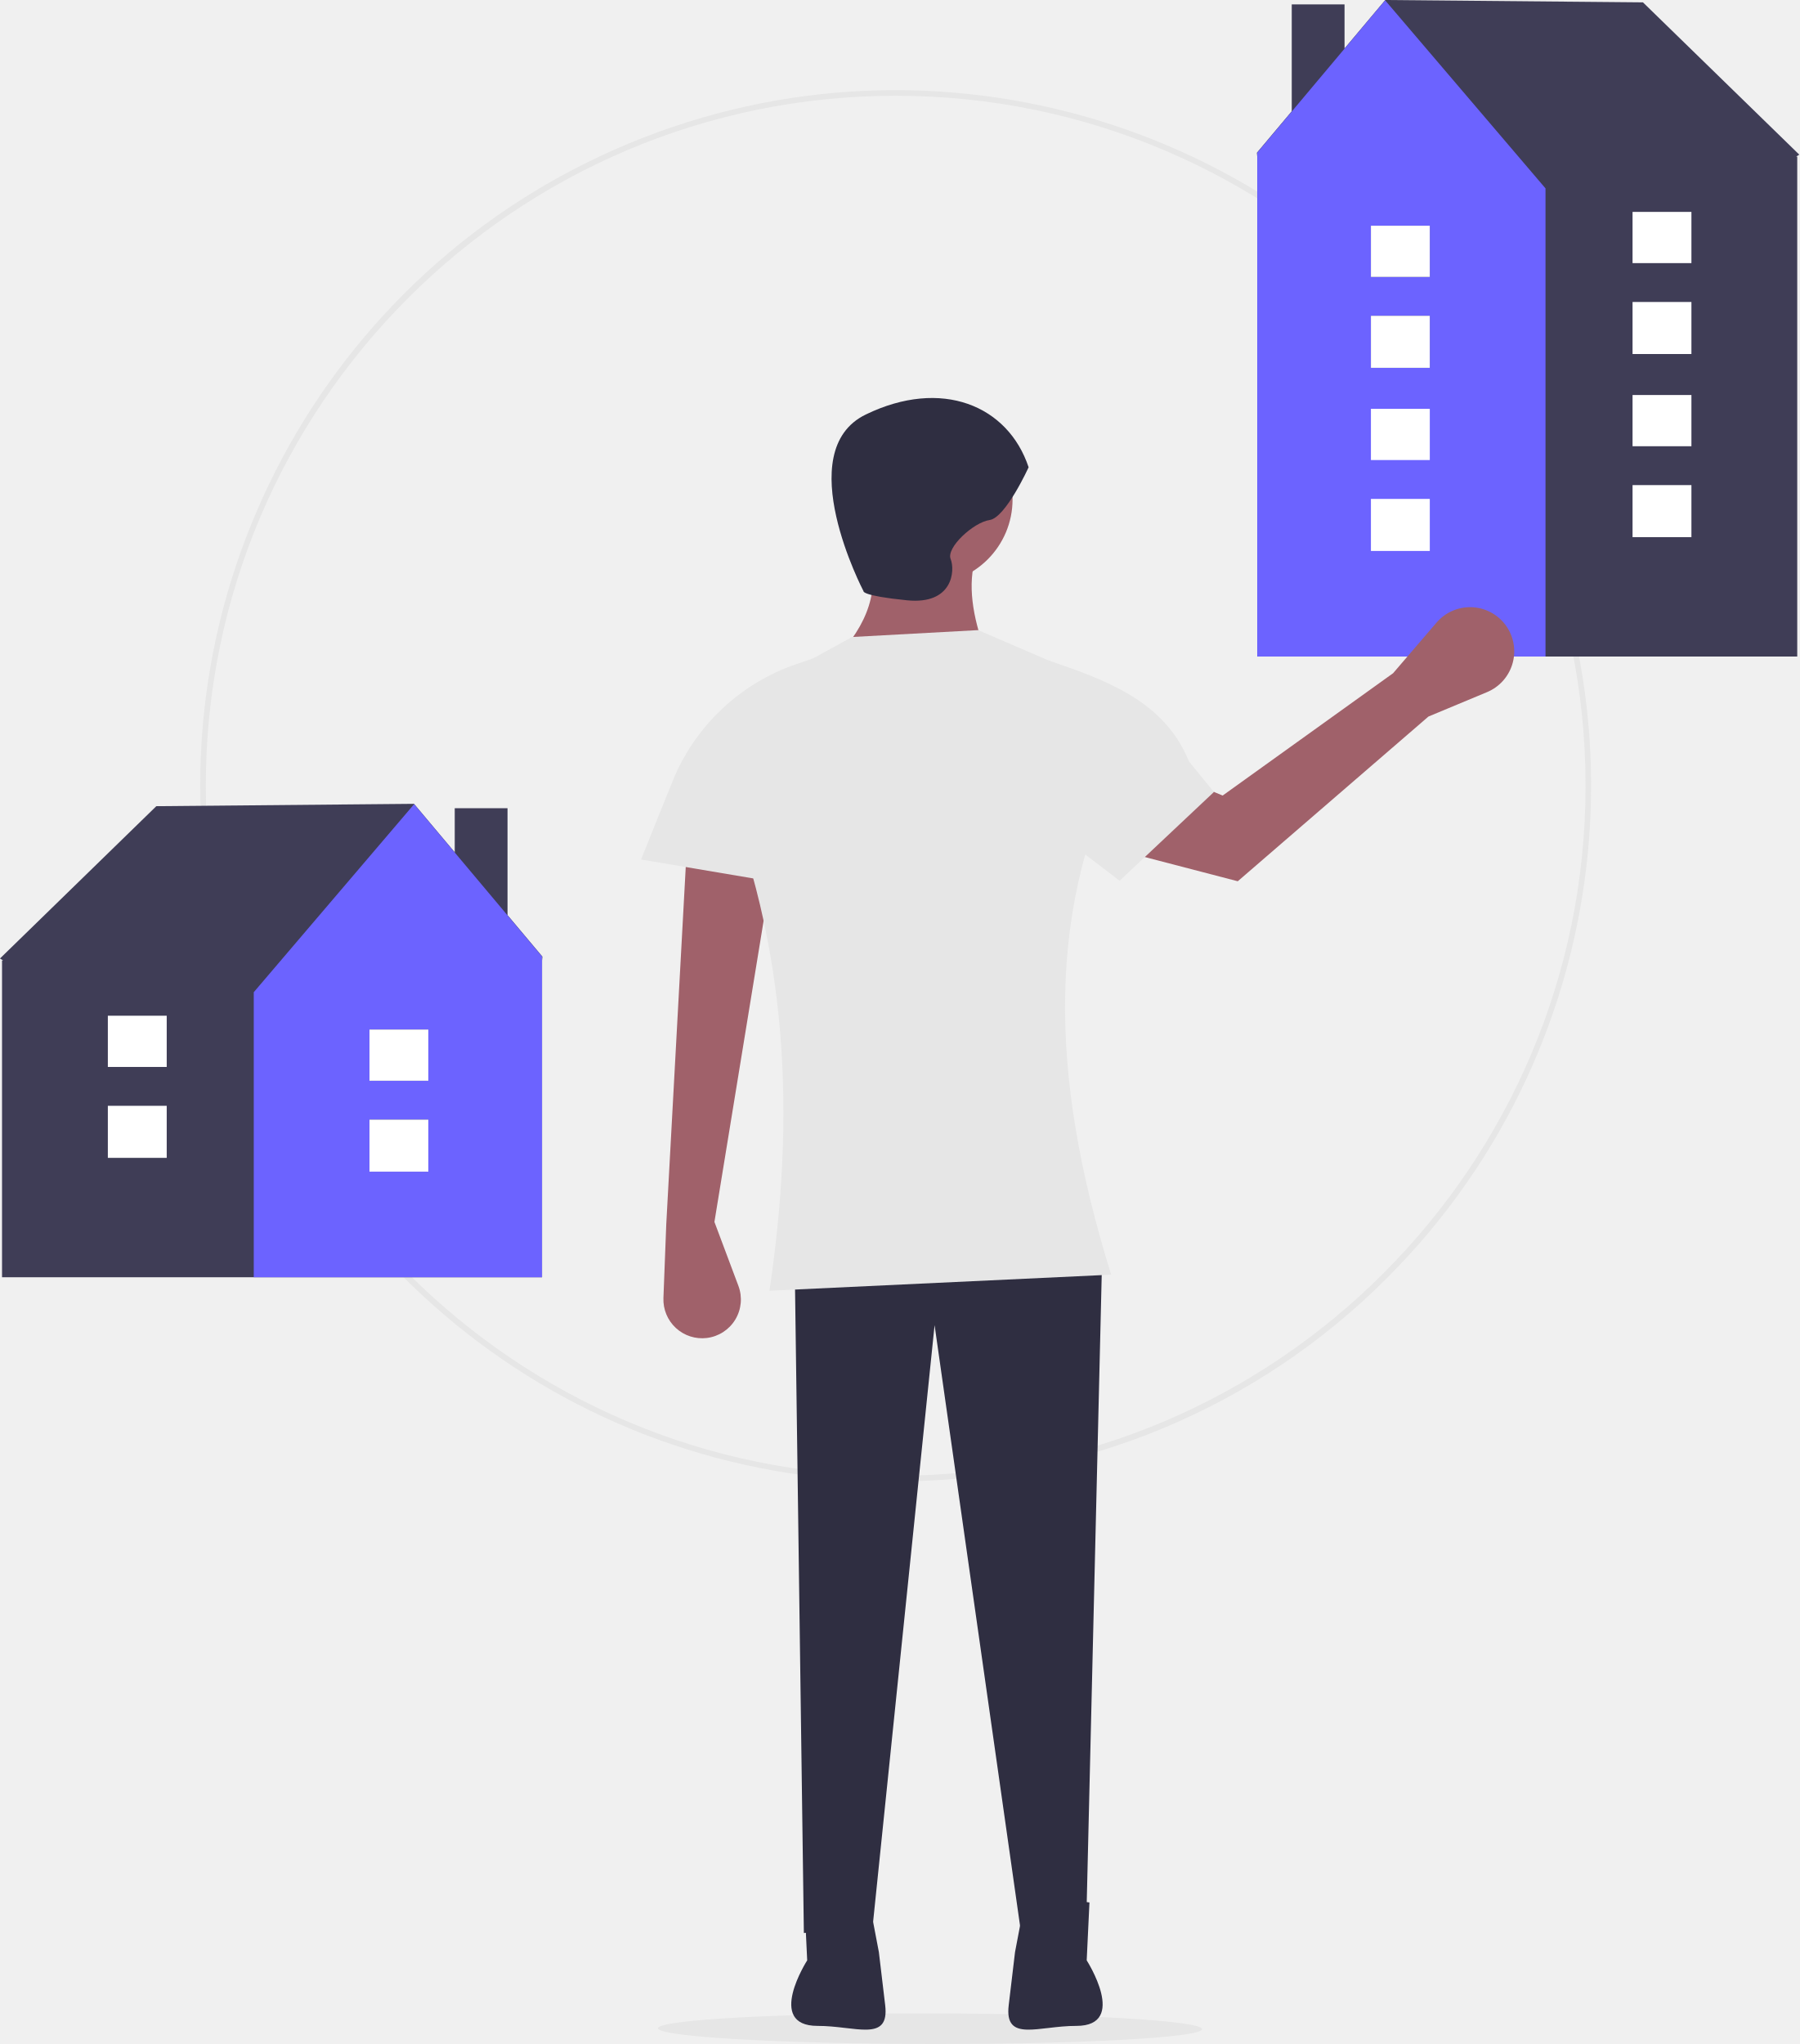
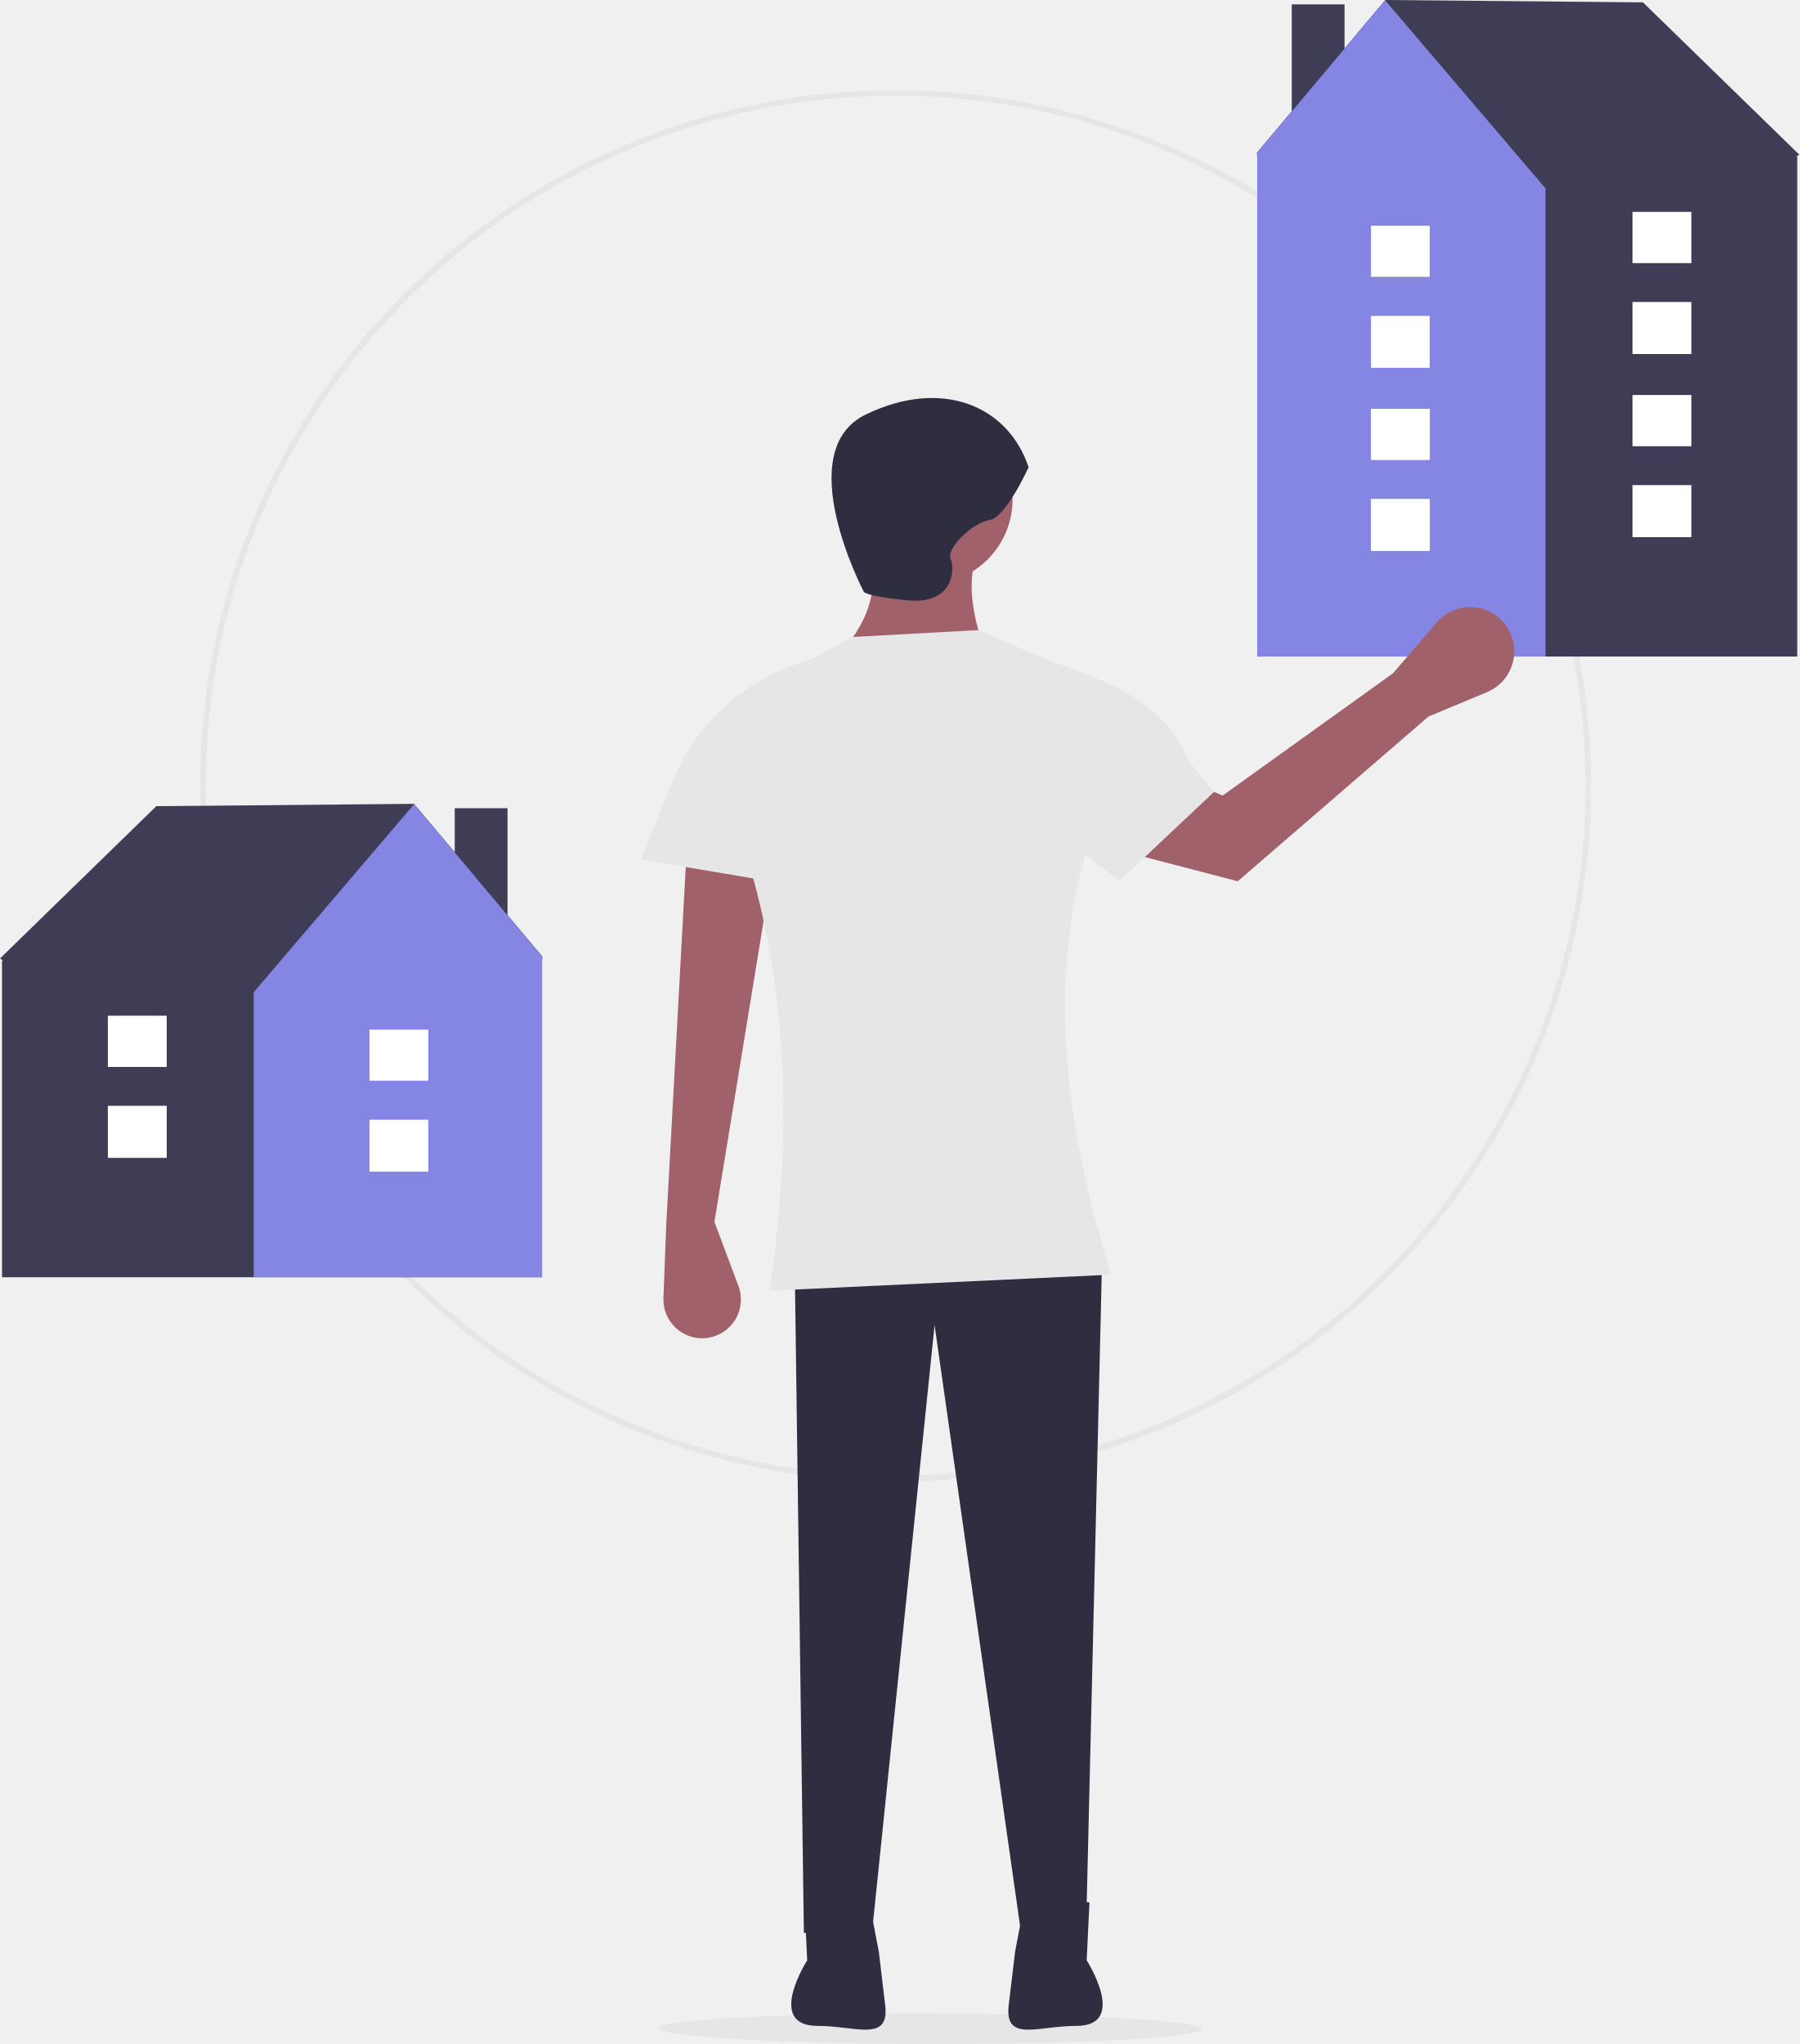
<svg xmlns="http://www.w3.org/2000/svg" id="efec5e00-3a03-4cc7-a116-3276bdc4c472" data-name="Layer 1" width="648.601" height="736.677" viewBox="0 0 648.601 736.677">
  <ellipse cx="610.961" cy="812.823" rx="5.513" ry="98.066" transform="translate(-478.5417 1340.817) rotate(-89.90804)" fill="#e6e6e6" />
  <path d="M598.576,615.545a250.685,250.685,0,1,1,177.26-73.424A249.045,249.045,0,0,1,598.576,615.545Zm0-499.369c-137.125,0-248.684,111.559-248.684,248.684S461.451,613.545,598.576,613.545c137.125,0,248.684-111.56,248.684-248.685S735.7,116.176,598.576,116.176Z" transform="translate(-275.6997 -81.66159)" fill="#e6e6e6" />
  <rect x="163.923" y="291.289" width="19.027" height="65.862" fill="#3f3d56" />
  <polygon points="195.515 344.761 149.239 289.708 56.349 290.557 0 345.442 1.139 346.174 0.732 346.174 0.732 460.334 195.39 460.334 195.39 346.174 195.515 344.761" fill="#3f3d56" />
-   <polygon points="149.287 289.825 91.475 357.603 91.475 460.334 195.39 460.334 195.39 344.71 149.287 289.825" fill="#6c63ff" />
+   <polygon points="149.287 289.825 91.475 357.603 91.475 460.334 195.39 460.334 195.39 344.71 149.287 289.825" fill="#8585e4" />
  <rect x="133.187" y="403.523" width="21.222" height="18.758" fill="#3f3d56" />
  <rect x="133.187" y="371.055" width="21.222" height="18.46" fill="#3f3d56" />
  <rect x="133.187" y="403.523" width="21.222" height="18.758" fill="#fff" />
  <rect x="133.187" y="371.055" width="21.222" height="18.46" fill="#fff" />
  <rect x="38.875" y="398.545" width="21.222" height="18.758" fill="#3f3d56" />
  <rect x="38.875" y="366.077" width="21.222" height="18.46" fill="#3f3d56" />
  <rect x="38.875" y="398.545" width="21.222" height="18.758" fill="#fff" />
  <rect x="38.875" y="366.077" width="21.222" height="18.46" fill="#fff" />
  <rect x="465.651" y="1.581" width="19.027" height="65.862" fill="#3f3d56" />
  <polygon points="453.211 56.466 453.211 236.624 647.869 236.624 647.869 56.466 647.462 56.466 648.601 55.734 592.252 0.849 499.362 0 453.086 55.053 453.211 56.466" fill="#3f3d56" />
-   <polygon points="453.211 55.002 453.211 236.624 557.126 236.624 557.126 67.896 499.314 0.117 453.211 55.002" fill="#6c63ff" />
+   <polygon points="453.211 55.002 453.211 236.624 557.126 236.624 557.126 67.896 499.314 0.117 453.211 55.002" fill="#8585e4" />
  <rect x="494.191" y="113.815" width="21.222" height="18.758" fill="#3f3d56" />
  <rect x="494.191" y="81.347" width="21.222" height="18.46" fill="#3f3d56" />
  <rect x="494.191" y="113.815" width="21.222" height="18.758" fill="#fff" />
  <rect x="494.191" y="81.347" width="21.222" height="18.46" fill="#fff" />
  <rect x="588.504" y="108.837" width="21.222" height="18.758" fill="#3f3d56" />
  <rect x="588.504" y="76.37" width="21.222" height="18.46" fill="#3f3d56" />
  <rect x="588.504" y="108.837" width="21.222" height="18.758" fill="#fff" />
  <rect x="588.504" y="76.37" width="21.222" height="18.46" fill="#fff" />
  <rect x="494.191" y="179.812" width="21.222" height="18.758" fill="#fff" />
  <rect x="494.191" y="147.344" width="21.222" height="18.46" fill="#fff" />
  <rect x="588.504" y="174.835" width="21.222" height="18.758" fill="#fff" />
  <rect x="588.504" y="142.367" width="21.222" height="18.46" fill="#fff" />
  <circle cx="334.42" cy="179.978" r="30.588" fill="#a0616a" />
  <path d="M578.705,317.029l52.082-.827c-4.48-12.344-6.421-23.902-3.307-33.895l-39.682-4.134Q595.841,297.601,578.705,317.029Z" transform="translate(-275.6997 -81.66159)" fill="#a0616a" />
  <path d="M533.236,522.052l8.649,23.063a13.966,13.966,0,0,1-11.386,18.767h0a13.966,13.966,0,0,1-15.646-14.4l1.023-26.604,7.44-136.406,30.588,9.094Z" transform="translate(-275.6997 -81.66159)" fill="#a0616a" />
  <polygon points="289.778 696.669 314.579 694.189 336.9 477.592 368.315 698.323 391.463 697.496 397.25 455.271 286.471 455.271 289.778 696.669" fill="#2f2e41" />
  <path d="M646.495,250.066s-8.267,18.188-14.054,19.014-15.707,9.92-14.054,14.054.827,16.534-15.707,14.881-15.707-3.307-15.707-3.307-26.455-50.429.827-63.656S639.054,227.745,646.495,250.066Z" transform="translate(-275.6997 -81.66159)" fill="#2f2e41" />
  <path d="M668.427,767.325l-.994,20.867s15.145,23.621-3.735,23.621c-.189,0,.186.001,0,0-13.653-.043-25.993,6.101-24.379-7.456l2.279-19.145,3.975-20.867Z" transform="translate(-275.6997 -81.66159)" fill="#2f2e41" />
  <path d="M565.684,767.325l.994,20.867s-15.145,23.621,3.735,23.621c.189,0-.186.001,0,0,13.653-.043,25.993,6.101,24.379-7.456l-2.279-19.145-3.975-20.867Z" transform="translate(-275.6997 -81.66159)" fill="#2f2e41" />
  <path d="M553.077,546.853l123.179-5.787c-22.973-73.72-23.143-134.041,5.787-189.586a29.74,29.74,0,0,0-17.974-27.314l-35.762-15.405L582.838,311.242,552.836,327.743A35.715,35.715,0,0,0,534.379,360.863C560.646,423.566,562.146,485.396,553.077,546.853Z" transform="translate(-275.6997 -81.66159)" fill="#e6e6e6" />
  <path d="M575.398,403.006l-68.617-11.574,11.305-28.067a73.963,73.963,0,0,1,44.772-42.384l6.753-2.299Z" transform="translate(-275.6997 -81.66159)" fill="#e6e6e6" />
  <path d="M790.634,339.906l21.122-8.801a15.919,15.919,0,0,0,7.345-23.183l0,0a15.919,15.919,0,0,0-25.546-1.881l-15.673,18.257-61.435,44.085-41.763-17.336-4.975,34.639,52.176,13.589Z" transform="translate(-275.6997 -81.66159)" fill="#a0616a" />
  <path d="M679.3,399.103l34-32-9-11c-8.044-19.971-26.538-28.184-46.919-35.122l-6.753-2.299-5.328,54.421Z" transform="translate(-275.6997 -81.66159)" fill="#e6e6e6" />
</svg>
